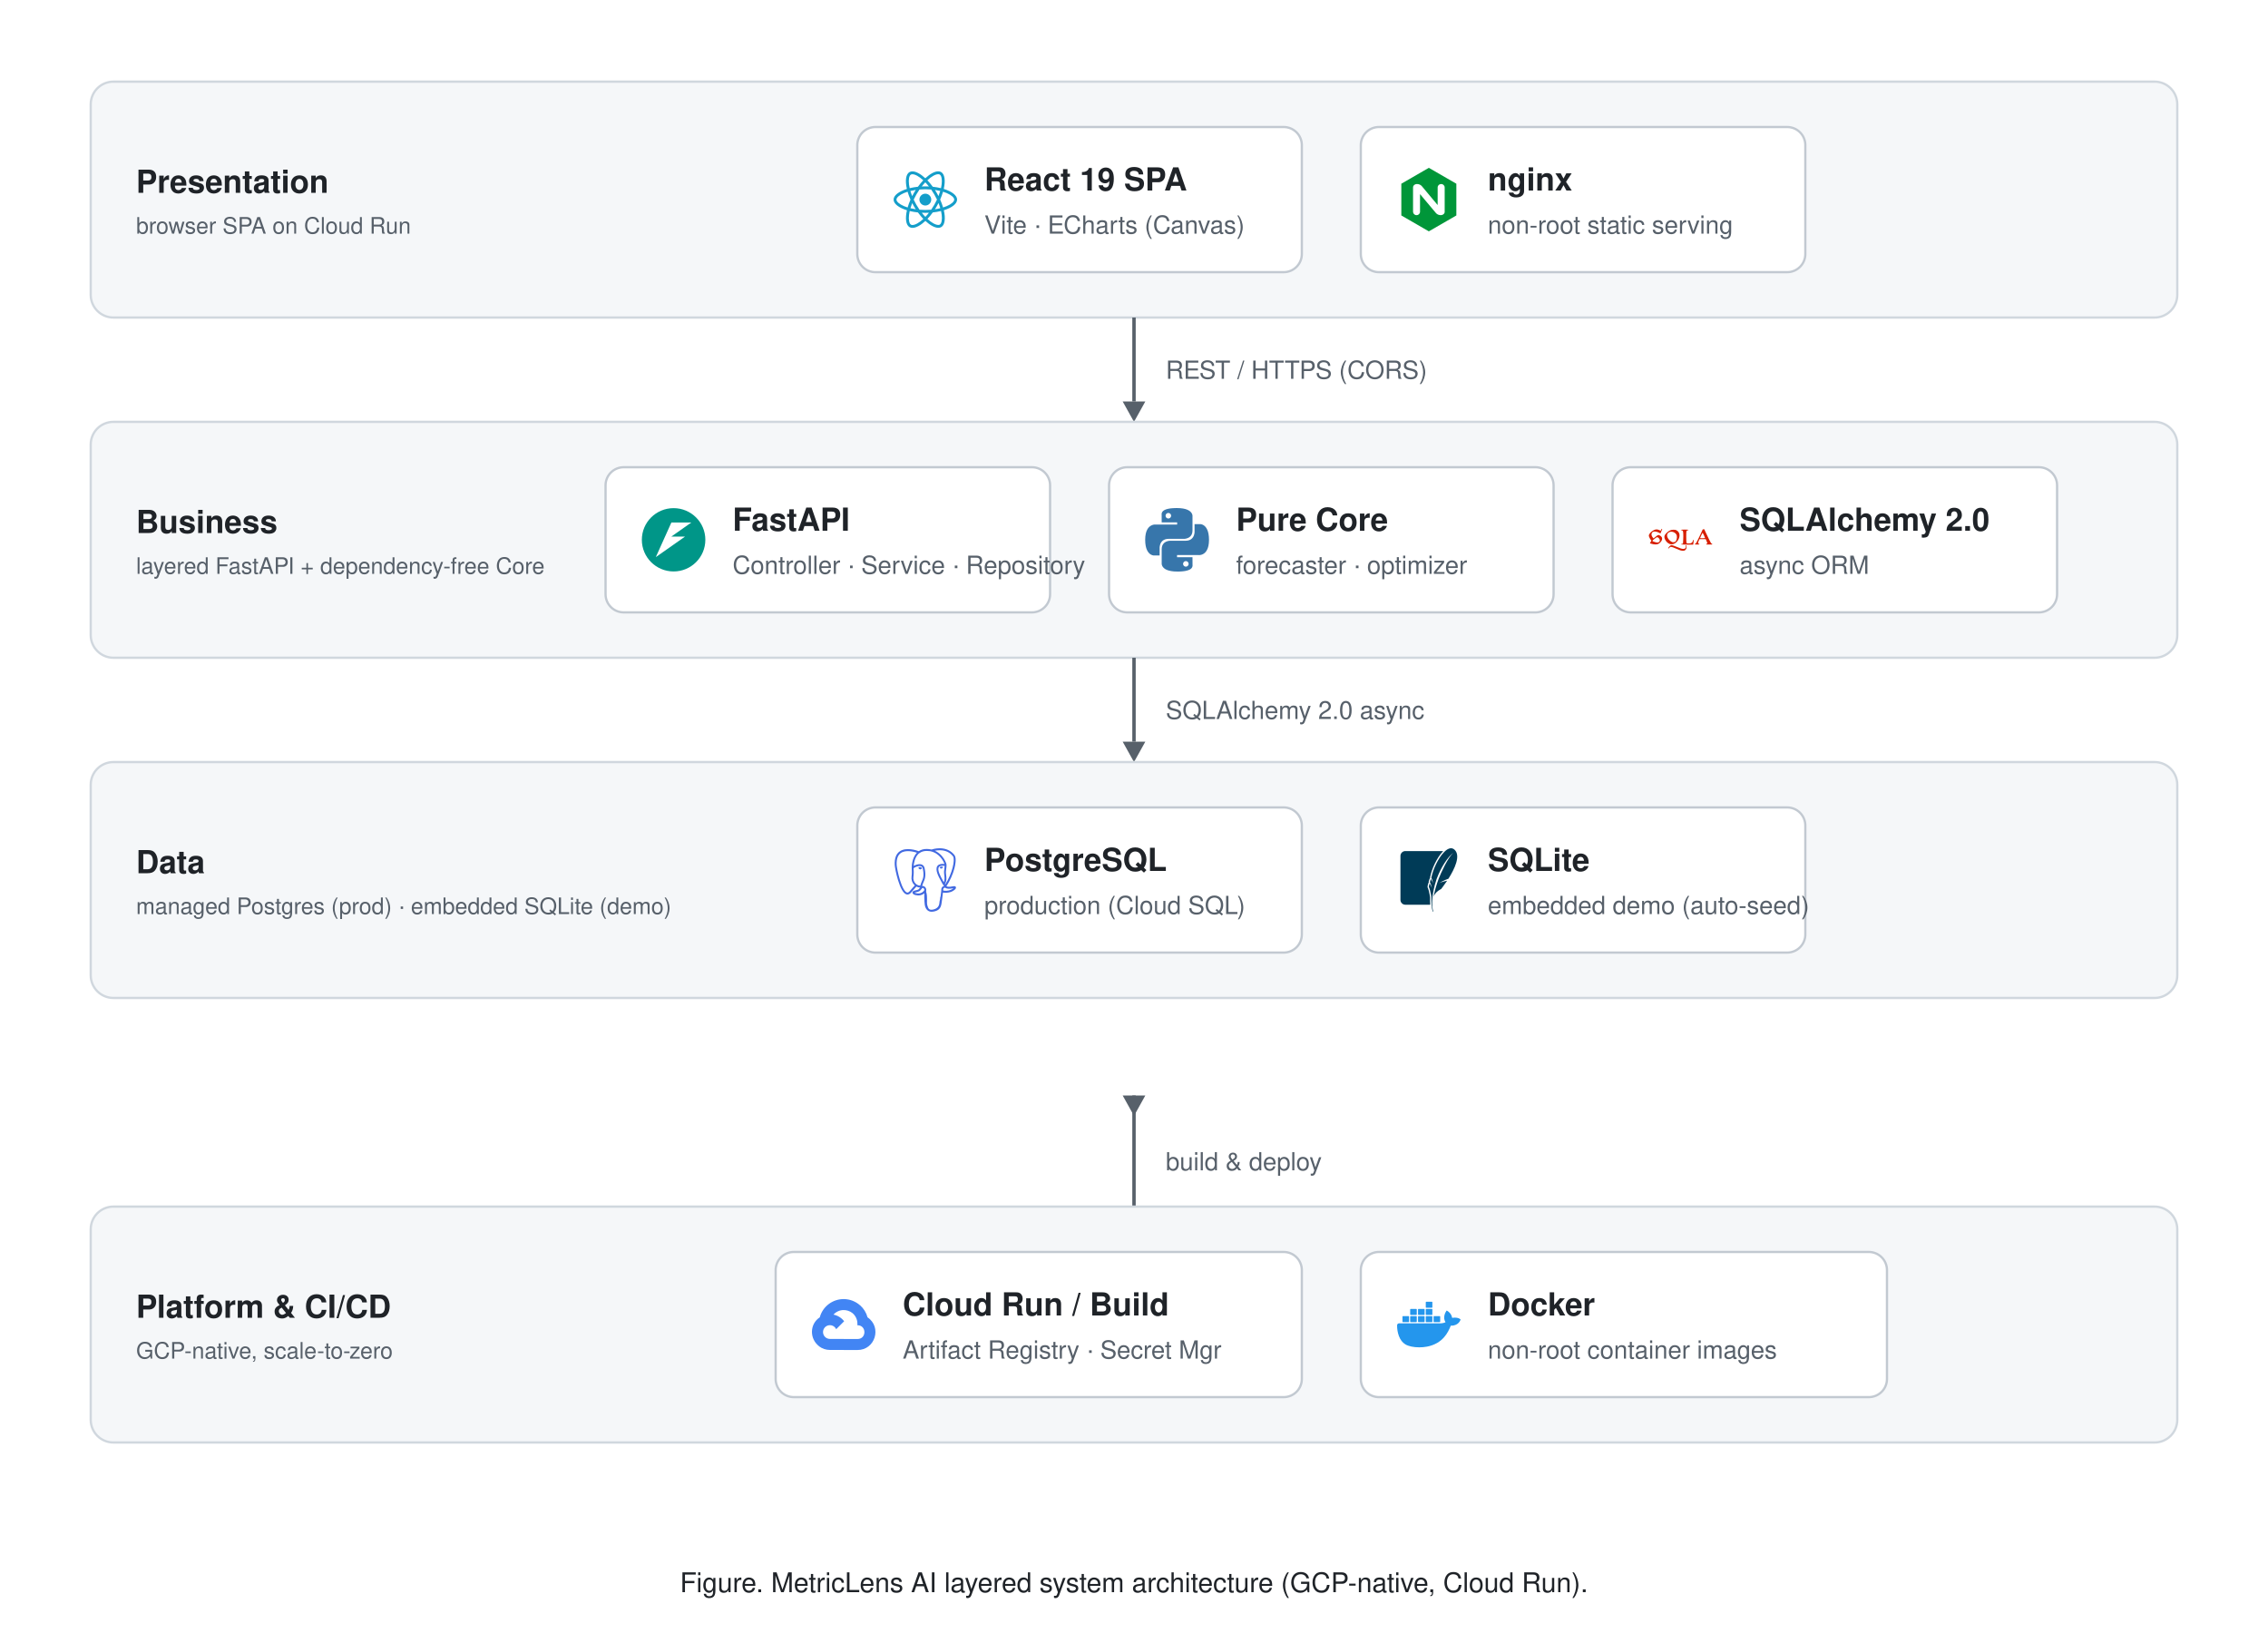
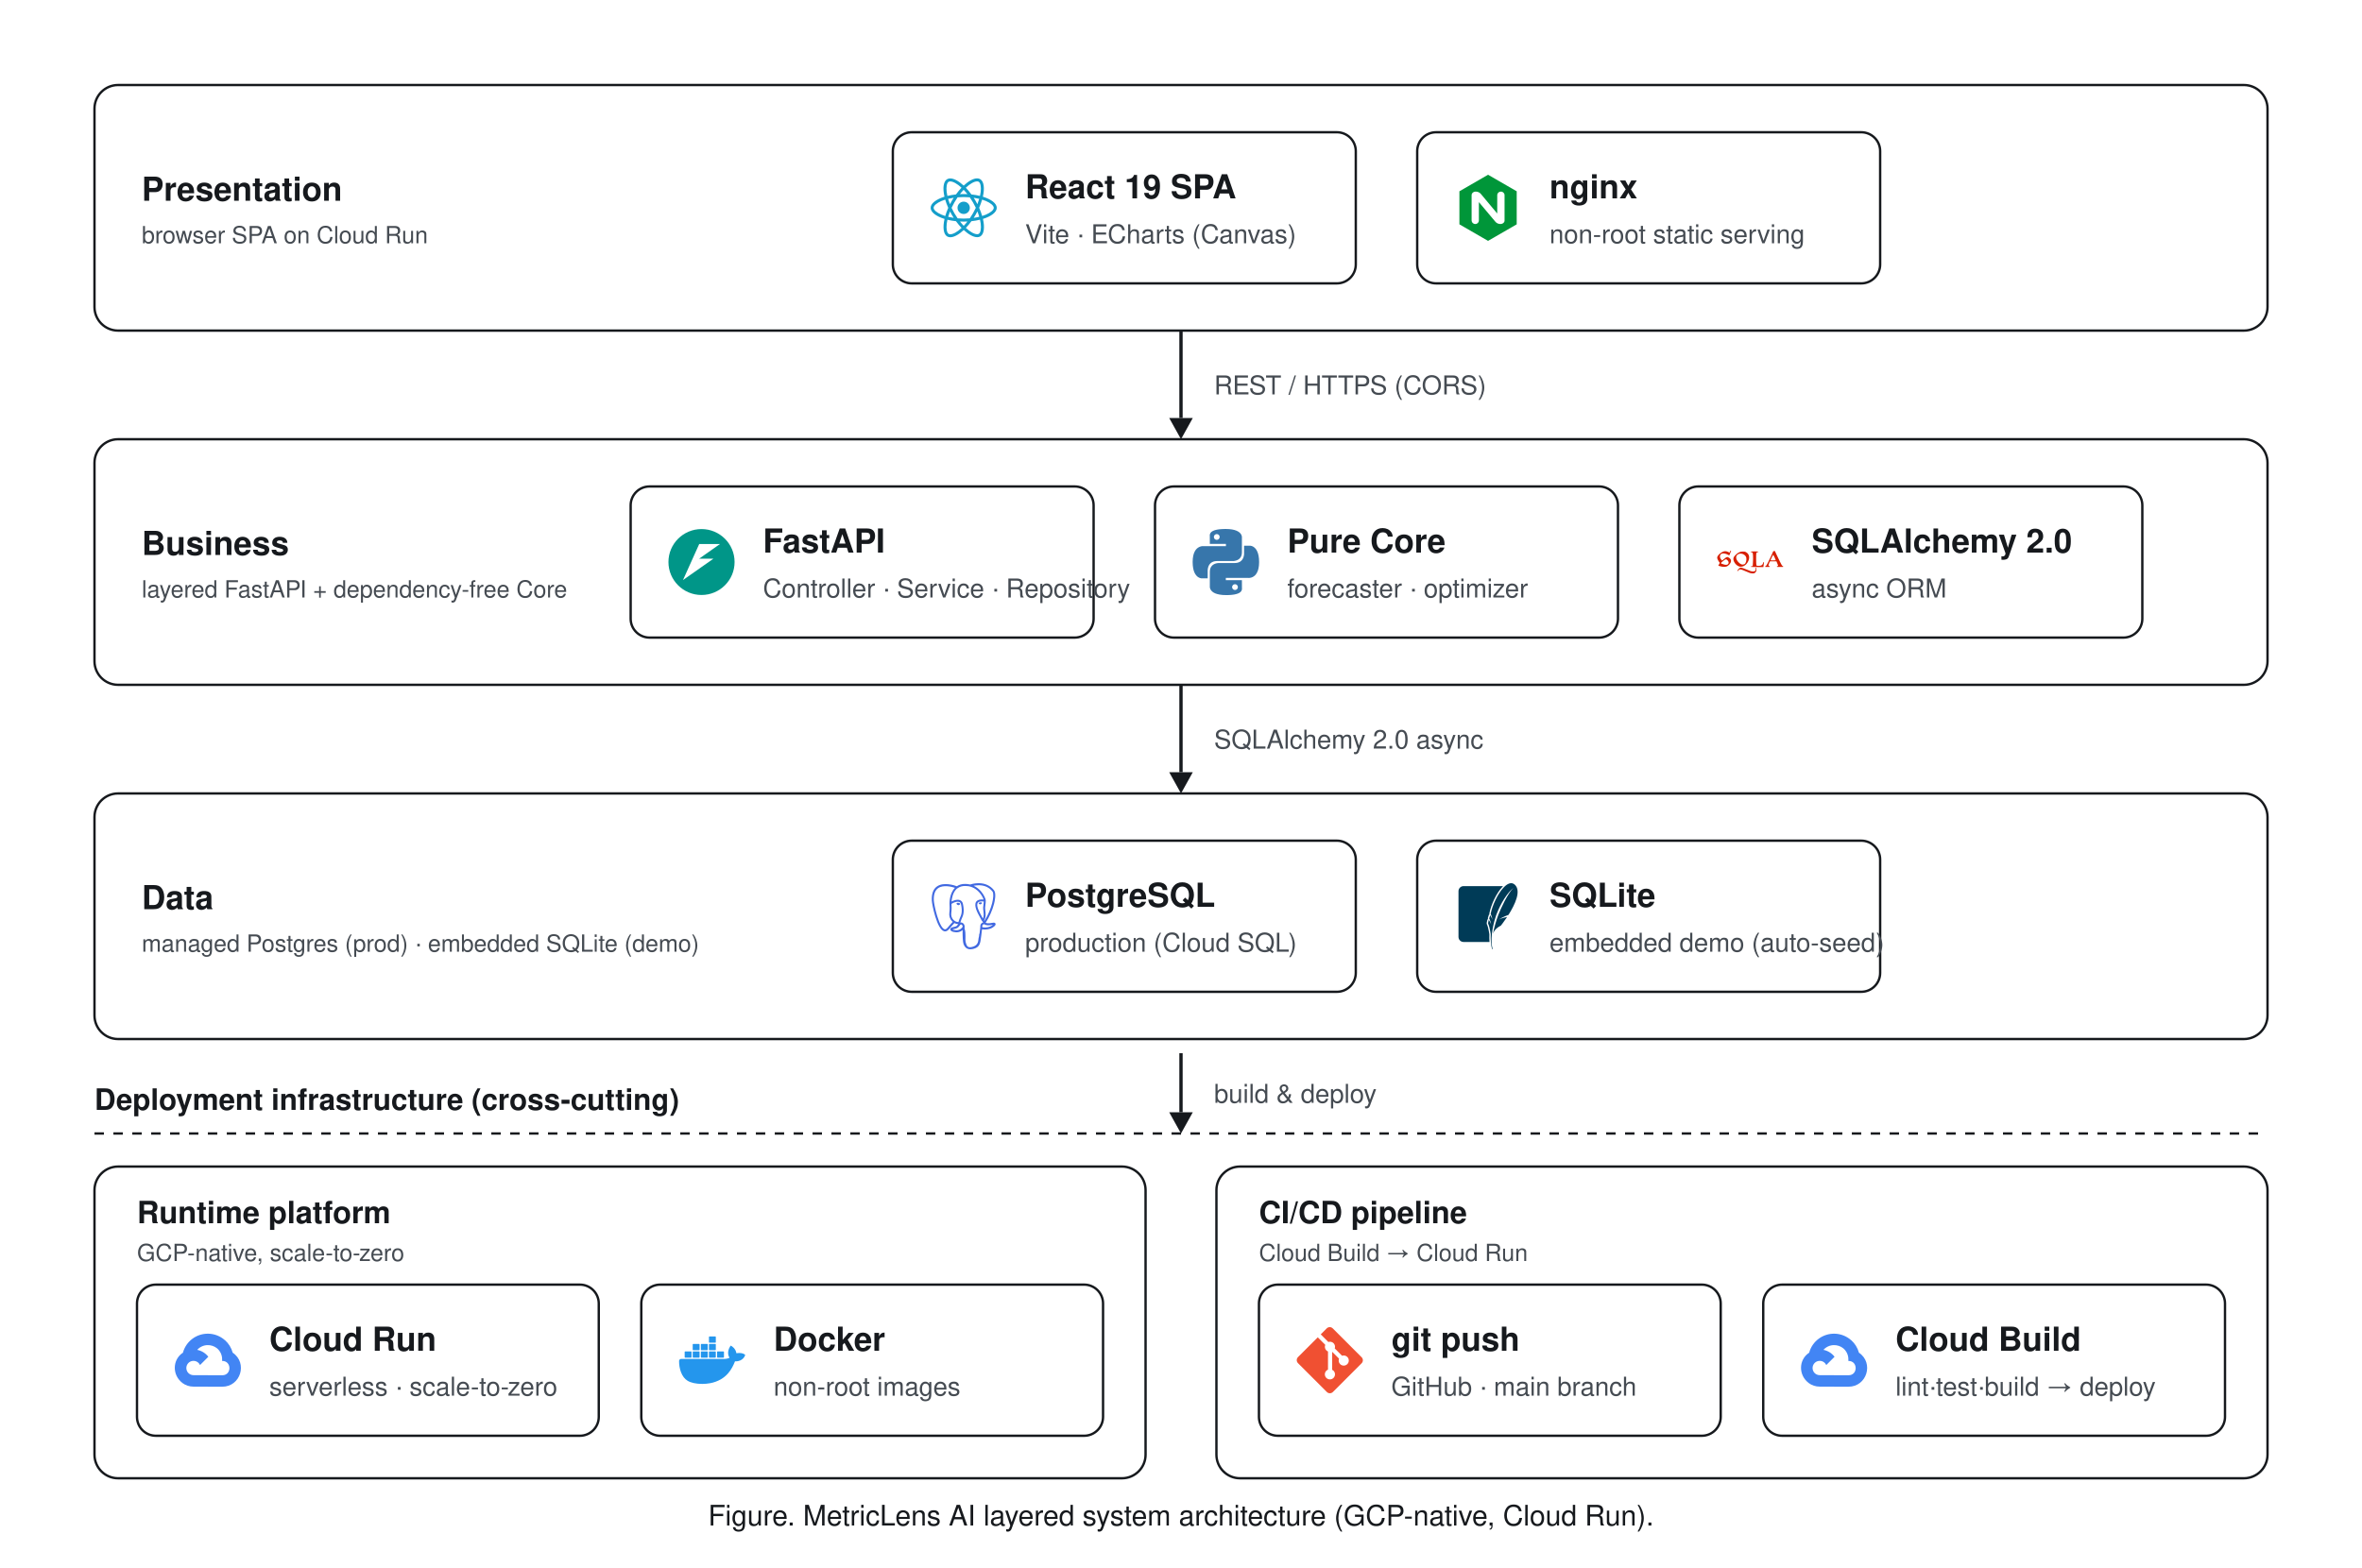
- <svg xmlns="http://www.w3.org/2000/svg" width="1000" height="720" viewBox="0 0 1000 720">
-   <rect width="1000" height="720" fill="#ffffff" />
-   <rect x="40" y="36" width="920" height="104" rx="10" fill="#f5f7f9" stroke="#d0d7de" />
-   <text x="60" y="85.0" font-size="14" fill="#1f2328" font-weight="bold" text-anchor="start" font-family="NanumGothic, Helvetica, Arial, sans-serif">Presentation</text>
-   <text x="60" y="103.0" font-size="10" fill="#57606a" font-weight="normal" text-anchor="start" font-family="NanumGothic, Helvetica, Arial, sans-serif">browser SPA on Cloud Run</text>
-   <rect x="378.0" y="56.0" width="196" height="64" rx="8" fill="#ffffff" stroke="#c2c9d1" />
+ <svg xmlns="http://www.w3.org/2000/svg" width="1000" height="664" viewBox="0 0 1000 664">
+   <rect width="1000" height="664" fill="#ffffff" />
+   <rect x="40" y="36" width="920" height="104" rx="10" fill="#ffffff" stroke="#16191d" />
+   <text x="60" y="85.0" font-size="14" fill="#16191d" font-weight="bold" text-anchor="start" font-family="NanumGothic, Helvetica, Arial, sans-serif">Presentation</text>
+   <text x="60" y="103.0" font-size="10" fill="#454b52" font-weight="normal" text-anchor="start" font-family="NanumGothic, Helvetica, Arial, sans-serif">browser SPA on Cloud Run</text>
+   <rect x="378.0" y="56.0" width="196" height="64" rx="8" fill="#ffffff" stroke="#16191d" />
  <g transform="translate(394.0,74.0) scale(1.166667)">
    <path d="M14.23 12.004a2.236 2.236 0 0 1-2.235 2.236 2.236 2.236 0 0 1-2.236-2.236 2.236 2.236 0 0 1 2.235-2.236 2.236 2.236 0 0 1 2.236 2.236zm2.648-10.69c-1.346 0-3.107.96-4.888 2.622-1.78-1.653-3.542-2.602-4.887-2.602-.41 0-.783.093-1.106.278-1.375.793-1.683 3.264-.973 6.365C1.98 8.917 0 10.42 0 12.004c0 1.59 1.99 3.097 5.043 4.03-.704 3.113-.39 5.588.988 6.38.32.187.69.275 1.102.275 1.345 0 3.107-.96 4.888-2.624 1.78 1.654 3.542 2.603 4.887 2.603.41 0 .783-.09 1.106-.275 1.374-.792 1.683-3.263.973-6.365C22.02 15.096 24 13.59 24 12.004c0-1.59-1.99-3.097-5.043-4.032.704-3.11.39-5.587-.988-6.38-.318-.184-.688-.277-1.092-.278zm-.005 1.09v.006c.225 0 .406.044.558.127.666.382.955 1.835.73 3.704-.054.46-.142.945-.25 1.44-.96-.236-2.006-.417-3.107-.534-.66-.905-1.345-1.727-2.035-2.447 1.592-1.48 3.087-2.292 4.105-2.295zm-9.77.02c1.012 0 2.514.808 4.11 2.28-.686.72-1.37 1.537-2.02 2.442-1.107.117-2.154.298-3.113.538-.112-.49-.195-.964-.254-1.42-.23-1.868.054-3.32.714-3.707.19-.09.4-.127.563-.132zm4.882 3.05c.455.468.91.992 1.36 1.564-.44-.02-.89-.034-1.345-.034-.46 0-.915.01-1.36.034.44-.572.895-1.096 1.345-1.565zM12 8.1c.74 0 1.477.034 2.202.093.406.582.802 1.203 1.183 1.86.372.64.71 1.29 1.018 1.946-.308.655-.646 1.31-1.013 1.95-.38.66-.773 1.288-1.18 1.87-.728.063-1.466.098-2.21.098-.74 0-1.477-.035-2.202-.093-.406-.582-.802-1.204-1.183-1.86-.372-.64-.71-1.29-1.018-1.946.303-.657.646-1.313 1.013-1.954.38-.66.773-1.286 1.18-1.868.728-.064 1.466-.098 2.21-.098zm-3.635.254c-.24.377-.48.763-.704 1.16-.225.39-.435.782-.635 1.174-.265-.656-.49-1.31-.676-1.947.64-.15 1.315-.283 2.015-.386zm7.26 0c.695.103 1.365.23 2.006.387-.18.632-.405 1.282-.66 1.933-.2-.39-.41-.783-.64-1.174-.225-.392-.465-.774-.705-1.146zm3.063.675c.484.15.944.317 1.375.498 1.732.74 2.852 1.708 2.852 2.476-.005.768-1.125 1.74-2.857 2.475-.42.18-.88.342-1.355.493-.28-.958-.646-1.956-1.1-2.98.45-1.017.81-2.01 1.085-2.964zm-13.395.004c.278.96.645 1.957 1.1 2.98-.45 1.017-.812 2.01-1.086 2.964-.484-.15-.944-.318-1.37-.5-1.732-.737-2.852-1.706-2.852-2.474 0-.768 1.12-1.742 2.852-2.476.42-.18.88-.342 1.356-.494zm11.678 4.28c.265.657.49 1.312.676 1.948-.64.157-1.316.29-2.016.39.24-.375.48-.762.705-1.158.225-.39.435-.788.636-1.18zm-9.945.02c.2.392.41.783.64 1.175.23.39.465.772.705 1.143-.695-.102-1.365-.23-2.006-.386.18-.63.406-1.282.66-1.933zM17.92 16.32c.112.493.2.968.254 1.423.23 1.868-.054 3.32-.714 3.708-.147.09-.338.128-.563.128-1.012 0-2.514-.807-4.11-2.28.686-.72 1.37-1.536 2.02-2.44 1.107-.118 2.154-.3 3.113-.54zm-11.83.01c.96.234 2.006.415 3.107.532.66.905 1.345 1.727 2.035 2.446-1.595 1.483-3.092 2.295-4.11 2.295-.22-.005-.406-.05-.553-.132-.666-.38-.955-1.834-.73-3.703.054-.46.142-.944.25-1.438zm4.56.64c.44.02.89.034 1.345.034.46 0 .915-.01 1.36-.034-.44.572-.895 1.095-1.345 1.565-.455-.47-.91-.993-1.36-1.565z" fill="#149ECA" />
  </g>
-   <text x="434.0" y="84.0" font-size="14" fill="#1f2328" font-weight="bold" text-anchor="start" font-family="NanumGothic, Helvetica, Arial, sans-serif">React 19 SPA</text>
-   <text x="434.0" y="103.0" font-size="11" fill="#57606a" font-weight="normal" text-anchor="start" font-family="NanumGothic, Helvetica, Arial, sans-serif">Vite · ECharts (Canvas)</text>
-   <rect x="600.0" y="56.0" width="196" height="64" rx="8" fill="#ffffff" stroke="#c2c9d1" />
+   <text x="434.0" y="84.0" font-size="14" fill="#16191d" font-weight="bold" text-anchor="start" font-family="NanumGothic, Helvetica, Arial, sans-serif">React 19 SPA</text>
+   <text x="434.0" y="103.0" font-size="11" fill="#454b52" font-weight="normal" text-anchor="start" font-family="NanumGothic, Helvetica, Arial, sans-serif">Vite · ECharts (Canvas)</text>
+   <rect x="600.0" y="56.0" width="196" height="64" rx="8" fill="#ffffff" stroke="#16191d" />
  <g transform="translate(616.0,74.0) scale(1.166667)">
    <path d="M12 0L1.605 6v12L12 24l10.395-6V6L12 0zm6 16.59c0 .705-.646 1.29-1.529 1.29-.631 0-1.351-.255-1.801-.81l-6-7.141v6.66c0 .721-.57 1.29-1.274 1.29H7.32c-.721 0-1.29-.6-1.29-1.29V7.41c0-.705.63-1.29 1.5-1.29.646 0 1.38.255 1.83.81l5.97 7.141V7.41c0-.721.6-1.29 1.29-1.29h.075c.72 0 1.29.6 1.29 1.29v9.18H18z" fill="#009639" />
  </g>
-   <text x="656.0" y="84.0" font-size="14" fill="#1f2328" font-weight="bold" text-anchor="start" font-family="NanumGothic, Helvetica, Arial, sans-serif">nginx</text>
-   <text x="656.0" y="103.0" font-size="11" fill="#57606a" font-weight="normal" text-anchor="start" font-family="NanumGothic, Helvetica, Arial, sans-serif">non-root static serving</text>
-   <line x1="500.0" y1="140" x2="500.0" y2="177" stroke="#57606a" stroke-width="1.5" />
-   <path d="M495.0,177 L505.0,177 L500.0,186 Z" fill="#57606a" />
-   <text x="514.0" y="167.0" font-size="11" fill="#57606a" font-weight="normal" text-anchor="start" font-family="NanumGothic, Helvetica, Arial, sans-serif">REST / HTTPS (CORS)</text>
-   <rect x="40" y="186" width="920" height="104" rx="10" fill="#f5f7f9" stroke="#d0d7de" />
-   <text x="60" y="235.0" font-size="14" fill="#1f2328" font-weight="bold" text-anchor="start" font-family="NanumGothic, Helvetica, Arial, sans-serif">Business</text>
-   <text x="60" y="253.0" font-size="10" fill="#57606a" font-weight="normal" text-anchor="start" font-family="NanumGothic, Helvetica, Arial, sans-serif">layered FastAPI + dependency-free Core</text>
-   <rect x="267.0" y="206.0" width="196" height="64" rx="8" fill="#ffffff" stroke="#c2c9d1" />
+   <text x="656.0" y="84.0" font-size="14" fill="#16191d" font-weight="bold" text-anchor="start" font-family="NanumGothic, Helvetica, Arial, sans-serif">nginx</text>
+   <text x="656.0" y="103.0" font-size="11" fill="#454b52" font-weight="normal" text-anchor="start" font-family="NanumGothic, Helvetica, Arial, sans-serif">non-root static serving</text>
+   <line x1="500.0" y1="140" x2="500.0" y2="177" stroke="#16191d" stroke-width="1.4" />
+   <path d="M495.0,177 L505.0,177 L500.0,186 Z" fill="#16191d" />
+   <text x="514.0" y="167.0" font-size="11" fill="#454b52" font-weight="normal" text-anchor="start" font-family="NanumGothic, Helvetica, Arial, sans-serif">REST / HTTPS (CORS)</text>
+   <rect x="40" y="186" width="920" height="104" rx="10" fill="#ffffff" stroke="#16191d" />
+   <text x="60" y="235.0" font-size="14" fill="#16191d" font-weight="bold" text-anchor="start" font-family="NanumGothic, Helvetica, Arial, sans-serif">Business</text>
+   <text x="60" y="253.0" font-size="10" fill="#454b52" font-weight="normal" text-anchor="start" font-family="NanumGothic, Helvetica, Arial, sans-serif">layered FastAPI + dependency-free Core</text>
+   <rect x="267.0" y="206.0" width="196" height="64" rx="8" fill="#ffffff" stroke="#16191d" />
  <g transform="translate(283.0,224.0) scale(1.166667)">
    <path d="M12 .039C5.373.038 0 5.393 0 11.999c-.001 6.607 5.372 11.963 12 11.963 6.628 0 12.001-5.356 12-11.963-0-6.606-5.373-11.96-12-11.96m-.829 5.415h7.55l-7.58 5.328h5.183L5.279 18.544q2.947-6.544 5.892-13.09" fill="#009688" />
  </g>
-   <text x="323.0" y="234.0" font-size="14" fill="#1f2328" font-weight="bold" text-anchor="start" font-family="NanumGothic, Helvetica, Arial, sans-serif">FastAPI</text>
-   <text x="323.0" y="253.0" font-size="11" fill="#57606a" font-weight="normal" text-anchor="start" font-family="NanumGothic, Helvetica, Arial, sans-serif">Controller · Service · Repository</text>
-   <rect x="489.0" y="206.0" width="196" height="64" rx="8" fill="#ffffff" stroke="#c2c9d1" />
+   <text x="323.0" y="234.0" font-size="14" fill="#16191d" font-weight="bold" text-anchor="start" font-family="NanumGothic, Helvetica, Arial, sans-serif">FastAPI</text>
+   <text x="323.0" y="253.0" font-size="11" fill="#454b52" font-weight="normal" text-anchor="start" font-family="NanumGothic, Helvetica, Arial, sans-serif">Controller · Service · Repository</text>
+   <rect x="489.0" y="206.0" width="196" height="64" rx="8" fill="#ffffff" stroke="#16191d" />
  <g transform="translate(505.0,224.0) scale(1.166667)">
    <path d="M14.25.18l.9.2.73.26.59.3.45.32.34.34.25.34.16.33.1.3.04.26.02.2-.01.13V8.5l-.05.63-.13.55-.21.46-.26.38-.3.31-.33.25-.35.19-.35.14-.33.1-.3.07-.26.04-.21.02H8.77l-.69.05-.59.14-.5.22-.41.27-.33.32-.27.35-.2.36-.15.37-.1.35-.07.32-.04.27-.02.21v3.06H3.17l-.21-.03-.28-.07-.32-.12-.35-.18-.36-.26-.36-.36-.35-.46-.32-.59-.28-.73-.21-.88-.14-1.05-.05-1.23.06-1.22.16-1.04.24-.87.32-.71.36-.57.4-.44.42-.33.42-.24.4-.16.36-.1.32-.05.24-.01h.16l.06.01h8.16v-.83H6.18l-.01-2.75-.02-.37.05-.34.11-.31.17-.28.25-.26.31-.23.38-.2.44-.18.51-.15.58-.12.64-.1.71-.06.77-.04.84-.02 1.27.05zm-6.3 1.98l-.23.33-.08.41.08.41.23.34.33.22.41.09.41-.09.33-.22.23-.34.08-.41-.08-.41-.23-.33-.33-.22-.41-.09-.41.09zm13.09 3.95l.28.06.32.12.35.18.36.27.36.35.35.47.32.59.28.73.21.88.14 1.04.05 1.23-.06 1.23-.16 1.04-.24.86-.32.71-.36.57-.4.45-.42.33-.42.24-.4.16-.36.09-.32.05-.24.02-.16-.01h-8.22v.82h5.84l.01 2.76.02.36-.05.34-.11.31-.17.29-.25.25-.31.24-.38.2-.44.17-.51.15-.58.13-.64.09-.71.07-.77.04-.84.01-1.27-.04-1.07-.14-.9-.2-.73-.25-.59-.3-.45-.33-.34-.34-.25-.34-.16-.33-.1-.3-.04-.25-.02-.2.01-.13v-5.34l.05-.64.13-.54.21-.46.26-.38.3-.32.33-.24.35-.2.35-.14.33-.1.3-.06.26-.04.21-.02.13-.01h5.84l.69-.05.59-.14.5-.21.41-.28.33-.32.27-.35.2-.36.15-.36.1-.35.07-.32.04-.28.02-.21V6.07h2.09l.14.01zm-6.47 14.25l-.23.33-.08.41.08.41.23.33.33.23.41.08.41-.08.33-.23.23-.33.08-.41-.08-.41-.23-.33-.33-.23-.41-.08-.41.08z" fill="#3776AB" />
  </g>
-   <text x="545.0" y="234.0" font-size="14" fill="#1f2328" font-weight="bold" text-anchor="start" font-family="NanumGothic, Helvetica, Arial, sans-serif">Pure Core</text>
-   <text x="545.0" y="253.0" font-size="11" fill="#57606a" font-weight="normal" text-anchor="start" font-family="NanumGothic, Helvetica, Arial, sans-serif">forecaster · optimizer</text>
-   <rect x="711.0" y="206.0" width="196" height="64" rx="8" fill="#ffffff" stroke="#c2c9d1" />
+   <text x="545.0" y="234.0" font-size="14" fill="#16191d" font-weight="bold" text-anchor="start" font-family="NanumGothic, Helvetica, Arial, sans-serif">Pure Core</text>
+   <text x="545.0" y="253.0" font-size="11" fill="#454b52" font-weight="normal" text-anchor="start" font-family="NanumGothic, Helvetica, Arial, sans-serif">forecaster · optimizer</text>
+   <rect x="711.0" y="206.0" width="196" height="64" rx="8" fill="#ffffff" stroke="#16191d" />
  <g transform="translate(727.0,224.0) scale(1.166667)">
    <path d="M11.8 15.955a44.068 44.068 0 0 1-1.673-.691c-1.736-.757-1.981-.772-2.499-.143-.119.146-.25.236-.287.2-.111-.111.219-.644.617-.993.325-.285.433-.325.791-.285.228.025.985.29 1.682.586 1.573.669 2.034.811 2.635.811.731 0 1.106-.512.876-1.192-.057-.171-.04-.228.074-.228.213 0 .322.797.168 1.255a1.617 1.617 0 0 1-.424.614c-.251.211-.41.257-.879.254a3.853 3.853 0 0 1-1.082-.188h.001Zm.301-2.225c0-.048.179-.134.401-.188l.401-.099.086-1.446c.094-1.599.025-3.172-.148-3.383-.063-.074-.253-.165-.427-.205-.705-.156-.236-.264 1.133-.264 1.368 0 1.803.099 1.152.264-.561.14-.564.148-.564 2.43 0 1.266.046 2.22.111 2.342.092.171.228.207.752.207 1.081 0 1.453-.255 1.747-1.203.088-.284.315-.233.236.054-.037.134-.097.54-.134.91l-.068.669H14.44c-1.286 0-2.339-.04-2.339-.088Zm5.312-.068c0-.086.083-.171.219-.236.183-.086.302-.265.734-1.11.686-1.337 1.767-3.634 1.87-3.978.079-.262.097-.276.392-.31.171-.02.313-.031.316-.025l.527 1.152c.284.628.856 1.824 1.271 2.654.695 1.397.772 1.523 1.005 1.636.142.069.253.174.253.237 0 .099-.122.111-1.175.111-1.056 0-1.175-.012-1.175-.114 0-.068.091-.142.236-.191.134-.043.236-.122.236-.182 0-.057-.139-.432-.31-.834l-.31-.731h-2.35l-.225.495c-.421.928-.43 1.147-.037 1.252.196.054.25.097.227.185-.025.103-.127.117-.867.117-.794.006-.837 0-.837-.128Zm-15.652.025a10.933 10.933 0 0 1-.808-.196l-.549-.154.282-.518.281-.518-.227-.281c-.322-.399-.737-1.272-.74-1.554-.003-.657.851-1.61 1.898-2.122.72-.353 1.291-.362 2.009-.026l.54.253.157-.224c.085-.123.156-.285.156-.356 0-.071.071-.134.157-.134.085 0 .156.023.156.048 0 .063-.629 1.651-.669 1.691-.017.016-.187-.063-.381-.177-.546-.321-1.232-.535-1.764-.549-1.238-.031-1.667 1.178-.794 2.236l.308.373.839-.68c.942-.76 1.05-.777 1.784-.27.825.569.839 1.434.042 2.339-.705.805-1.431 1.027-2.677.819Zm5.984-.165c-.646-.301-1.229-.876-1.565-1.547-.538-1.076-.373-1.765.646-2.695.856-.782 1.556-1.087 2.498-1.087.68 0 .825.037 1.266.307 1.044.646 1.303 1.878.675 3.221-.737 1.577-2.294 2.37-3.52 1.801Zm-3.872-.702c.409-.322.381-.917-.063-1.389-.558-.592-.731-.566-1.713.253-.976.814-.982.783.185 1.155.771.251 1.255.242 1.591-.019Zm6.034-.046c.484-.239.817-1.343.68-2.259-.17-1.13-1.698-1.901-2.819-1.423-1.153.493-1.17 1.804-.037 2.985.791.828 1.471 1.044 2.176.697Zm11.359-1.414c.04-.071-.845-2.003-.928-2.023-.06-.017-.976 1.872-.976 2.014 0 .072 1.861.08 1.904.009Z" fill="#D71F00" />
  </g>
-   <text x="767.0" y="234.0" font-size="14" fill="#1f2328" font-weight="bold" text-anchor="start" font-family="NanumGothic, Helvetica, Arial, sans-serif">SQLAlchemy 2.0</text>
-   <text x="767.0" y="253.0" font-size="11" fill="#57606a" font-weight="normal" text-anchor="start" font-family="NanumGothic, Helvetica, Arial, sans-serif">async ORM</text>
-   <line x1="500.0" y1="290" x2="500.0" y2="327" stroke="#57606a" stroke-width="1.5" />
-   <path d="M495.0,327 L505.0,327 L500.0,336 Z" fill="#57606a" />
-   <text x="514.0" y="317.0" font-size="11" fill="#57606a" font-weight="normal" text-anchor="start" font-family="NanumGothic, Helvetica, Arial, sans-serif">SQLAlchemy 2.0 async</text>
-   <rect x="40" y="336" width="920" height="104" rx="10" fill="#f5f7f9" stroke="#d0d7de" />
-   <text x="60" y="385.0" font-size="14" fill="#1f2328" font-weight="bold" text-anchor="start" font-family="NanumGothic, Helvetica, Arial, sans-serif">Data</text>
-   <text x="60" y="403.0" font-size="10" fill="#57606a" font-weight="normal" text-anchor="start" font-family="NanumGothic, Helvetica, Arial, sans-serif">managed Postgres (prod) · embedded SQLite (demo)</text>
-   <rect x="378.0" y="356.0" width="196" height="64" rx="8" fill="#ffffff" stroke="#c2c9d1" />
+   <text x="767.0" y="234.0" font-size="14" fill="#16191d" font-weight="bold" text-anchor="start" font-family="NanumGothic, Helvetica, Arial, sans-serif">SQLAlchemy 2.0</text>
+   <text x="767.0" y="253.0" font-size="11" fill="#454b52" font-weight="normal" text-anchor="start" font-family="NanumGothic, Helvetica, Arial, sans-serif">async ORM</text>
+   <line x1="500.0" y1="290" x2="500.0" y2="327" stroke="#16191d" stroke-width="1.4" />
+   <path d="M495.0,327 L505.0,327 L500.0,336 Z" fill="#16191d" />
+   <text x="514.0" y="317.0" font-size="11" fill="#454b52" font-weight="normal" text-anchor="start" font-family="NanumGothic, Helvetica, Arial, sans-serif">SQLAlchemy 2.0 async</text>
+   <rect x="40" y="336" width="920" height="104" rx="10" fill="#ffffff" stroke="#16191d" />
+   <text x="60" y="385.0" font-size="14" fill="#16191d" font-weight="bold" text-anchor="start" font-family="NanumGothic, Helvetica, Arial, sans-serif">Data</text>
+   <text x="60" y="403.0" font-size="10" fill="#454b52" font-weight="normal" text-anchor="start" font-family="NanumGothic, Helvetica, Arial, sans-serif">managed Postgres (prod) · embedded SQLite (demo)</text>
+   <rect x="378.0" y="356.0" width="196" height="64" rx="8" fill="#ffffff" stroke="#16191d" />
  <g transform="translate(394.0,374.0) scale(1.166667)">
    <path d="M23.559 14.723a.527.527 0 0 0-.056-.119c-.139-.263-.477-.342-1.007-.232-1.653.341-2.293.131-2.526-.019 1.342-2.048 2.445-4.522 3.041-6.83.271-1.051.798-3.524.122-4.732a1.564 1.564 0 0 0-.151-.235C21.693.909 19.801.025 17.51.001c-1.495-.016-2.771.346-3.116.479a9.449 9.449 0 0 0-.516-.082 8.044 8.044 0 0 0-1.311-.128c-1.182-.018-2.204.264-3.05.841-.857-.321-4.789-1.645-7.222.079C.936 2.153.309 3.873.43 6.304c.041.818.507 3.334 1.242 5.744.46 1.506.939 2.702 1.433 3.582.553.994 1.126 1.593 1.714 1.79.447.149 1.133.144 1.858-.728.801-.964 1.59-1.826 1.945-2.207.435.235.906.362 1.39.377a.057.057 0 0 0 0.0.004 11.031 11.031 0 0 0-.247.305c-.339.43-.409.52-1.5.744-.31.064-1.134.234-1.146.811-.003.122.033.231.092.327.227.423.922.61 1.015.633 1.335.334 2.504.092 3.371-.679-.017 2.231.077 4.417.345 5.087.221.553.762 1.905 2.469 1.904.251 0 .526-.029.83-.094 1.782-.382 2.556-1.17 2.855-2.906.15-.871.402-2.875.539-4.101.017-.07.036-.121.057-.136.001-.001.07-.047.427.031a.367.367 0 0 0 .044.007l.254.022.015.001c.847.038 1.911-.143 2.531-.431.644-.299 1.806-1.032 1.595-1.67zM2.371 11.877c-.744-2.436-1.178-4.885-1.212-5.572-.109-2.171.417-3.683 1.562-4.493 1.837-1.299 4.84-.541 6.108-.13-.003.003-.007.006-.01.009-2.024 2.044-1.976 5.536-1.971 5.75-0.0.082.007.199.016.359.035.587.1 1.68-.073 2.918-.161 1.15.194 2.276.973 3.089.081.084.165.163.252.237-.347.371-1.1 1.193-1.903 2.158-.568.682-.96.552-1.089.509-.392-.131-.813-.587-1.238-1.322-.48-.839-.964-2.032-1.415-3.513zm6.007 5.087c-.171-.043-.327-.113-.432-.177.089-.039.237-.09.483-.141 1.283-.264 1.482-.451 1.914-1.0.099-.126.212-.269.367-.443a.355.355 0 0 0 .074-.13c.171-.151.272-.11.437-.042.156.065.308.26.369.475.029.102.062.294-.045.444-.904 1.266-2.222 1.249-3.168 1.013zm2.094-3.988-.052.141c-.133.357-.257.688-.333 1.003-.667-.002-1.317-.287-1.81-.802-.628-.655-.913-1.566-.782-2.5.183-1.308.115-2.447.079-3.059-.005-.086-.009-.161-.012-.22.296-.262 1.666-.996 2.643-.772.446.102.718.406.831.928.585 2.704.077 3.831-.33 4.736-.084.187-.163.363-.231.545zm7.364 4.572c-.017.177-.036.376-.062.596l-.146.438a.355.355 0 0 0-.018.108c-.006.475-.054.649-.115.869-.063.229-.135.489-.179 1.058-.11 1.414-.878 2.227-2.417 2.557-1.516.325-1.784-.497-2.021-1.222a6.582 6.582 0 0 0-.077-.227c-.215-.586-.191-1.412-.157-2.555.017-.561-.025-1.901-.33-2.646.004-.293.011-.591.019-.892a.353.353 0 0 0-.015-.113 1.493 1.493 0 0 0-.044-.208c-.123-.428-.421-.787-.78-.935-.142-.059-.404-.167-.718-.087.067-.276.183-.588.309-.925l.053-.142c.059-.16.134-.326.213-.501.426-.948 1.011-2.245.377-5.177-.237-1.098-1.03-1.634-2.232-1.51-.721.075-1.38.365-1.709.532a5.672 5.672 0 0 0-.196.104c.092-1.106.439-3.174 1.736-4.482a4.031 4.031 0 0 1 .303-.276.353.353 0 0 0 .145-.064c.752-.571 1.694-.851 2.802-.833.409.007.802.034 1.174.081 1.939.354 3.244 1.447 4.036 2.383.814.962 1.255 1.931 1.431 2.454-1.323-.135-2.223.127-2.68.779-.993 1.419.543 4.173 1.281 5.496.135.243.252.452.289.541.24.583.551.971.779 1.255.07.087.137.171.189.245-.401.116-1.121.383-1.055 1.717-.012.156-.042.447-.083.815-.046.208-.07.46-.099.766zm.89-1.621c-.041-.832.269-.918.597-1.01a2.857 2.857 0 0 0 .135-.041 1.202 1.202 0 0 0 .134.103c.57.377 1.582.421 3.007.134-.202.177-.519.399-.953.601-.41.19-1.096.333-1.747.364-.72.034-1.086-.081-1.172-.151zm.57-9.271c-.006.351-.054.669-.105 1.002-.055.358-.112.727-.126 1.176-.014.437.04.891.093 1.33.107.887.216 1.8-.207 2.701a3.527 3.527 0 0 1-.188-.386c-.053-.128-.167-.333-.325-.616-.616-1.104-2.057-3.69-1.319-4.745.38-.543 1.341-.566 2.178-.463zm.228 7.014a12.376 12.376 0 0 0-.085-.107l-.035-.044c.726-1.2.584-2.386.458-3.438-.052-.432-.101-.84-.088-1.223.013-.406.067-.754.118-1.091.064-.415.129-.844.111-1.351.013-.053.019-.116.012-.19-.046-.485-.6-1.938-1.729-3.253-.608-.707-1.49-1.497-2.689-2.039.525-.107 1.233-.203 2.024-.186 2.051.046 3.675.814 4.824 2.282a.908.908 0 0 1 .067.1c.723 1.356-.276 6.275-2.987 10.54zm-8.817-6.116c-.025.179-.309.422-.621.422a.582.582 0 0 1-.081-.006c-.187-.026-.377-.144-.506-.316-.046-.06-.12-.178-.105-.284.005-.04.026-.099.092-.149.118-.089.352-.123.61-.087.316.044.643.194.611.419zm7.931-.411c.011.079-.049.201-.153.31-.068.072-.212.196-.408.223a.546.546 0 0 1-.075.005c-.293 0-.541-.234-.561-.372-.024-.176.264-.311.561-.352.297-.041.611.009.636.185z" fill="#4169E1" />
  </g>
-   <text x="434.0" y="384.0" font-size="14" fill="#1f2328" font-weight="bold" text-anchor="start" font-family="NanumGothic, Helvetica, Arial, sans-serif">PostgreSQL</text>
-   <text x="434.0" y="403.0" font-size="11" fill="#57606a" font-weight="normal" text-anchor="start" font-family="NanumGothic, Helvetica, Arial, sans-serif">production (Cloud SQL)</text>
-   <rect x="600.0" y="356.0" width="196" height="64" rx="8" fill="#ffffff" stroke="#c2c9d1" />
+   <text x="434.0" y="384.0" font-size="14" fill="#16191d" font-weight="bold" text-anchor="start" font-family="NanumGothic, Helvetica, Arial, sans-serif">PostgreSQL</text>
+   <text x="434.0" y="403.0" font-size="11" fill="#454b52" font-weight="normal" text-anchor="start" font-family="NanumGothic, Helvetica, Arial, sans-serif">production (Cloud SQL)</text>
+   <rect x="600.0" y="356.0" width="196" height="64" rx="8" fill="#ffffff" stroke="#16191d" />
  <g transform="translate(616.0,374.0) scale(1.166667)">
    <path d="M21.678.521c-1.032-.92-2.28-.55-3.513.544a8.71 8.71 0 0 0-.547.535c-2.109 2.237-4.066 6.38-4.674 9.544.237.48.422 1.093.544 1.561a13.044 13.044 0 0 1 .164.703s-.019-.071-.096-.296l-.05-.146a1.689 1.689 0 0 0-.033-.08c-.138-.32-.518-.995-.686-1.289-.143.423-.27.818-.376 1.176.484.884.778 2.4.778 2.4s-.025-.099-.147-.442c-.107-.303-.644-1.244-.772-1.464-.217.804-.304 1.346-.226 1.478.152.256.296.698.422 1.186.286 1.1.485 2.44.485 2.44l.017.224a22.41 22.41 0 0 0 .056 2.748c.095 1.146.273 2.13.5 2.657l.155-.084c-.334-1.038-.47-2.399-.41-3.967.09-2.398.642-5.29 1.661-8.304 1.723-4.55 4.113-8.201 6.3-9.945-1.993 1.8-4.692 7.63-5.5 9.788-.904 2.416-1.545 4.684-1.931 6.857.666-2.037 2.821-2.912 2.821-2.912s1.057-1.304 2.292-3.166c-.74.169-1.955.458-2.362.629-.6.251-.762.337-.762.337s1.945-1.184 3.613-1.72C21.695 7.9 24.195 2.767 21.678.521m-18.573.543A1.842 1.842 0 0 0 1.27 2.9v16.608a1.84 1.84 0 0 0 1.835 1.834h9.418a22.953 22.953 0 0 1-.052-2.707c-.006-.062-.011-.141-.016-.2a27.01 27.01 0 0 0-.473-2.378c-.121-.47-.275-.898-.369-1.057-.116-.197-.098-.31-.097-.432 0-.12.015-.245.037-.386a9.98 9.98 0 0 1 .234-1.045l.217-.028c-.017-.035-.014-.065-.031-.097l-.041-.381a32.8 32.8 0 0 1 .382-1.194l.2-.019c-.008-.016-.01-.038-.018-.053l-.043-.316c.63-3.28 2.587-7.443 4.8-9.791.066-.069.133-.128.198-.194Z" fill="#003B57" />
  </g>
-   <text x="656.0" y="384.0" font-size="14" fill="#1f2328" font-weight="bold" text-anchor="start" font-family="NanumGothic, Helvetica, Arial, sans-serif">SQLite</text>
-   <text x="656.0" y="403.0" font-size="11" fill="#57606a" font-weight="normal" text-anchor="start" font-family="NanumGothic, Helvetica, Arial, sans-serif">embedded demo (auto-seed)</text>
-   <line x1="500.0" y1="532" x2="500.0" y2="483" stroke="#57606a" stroke-width="1.5" />
-   <path d="M495.0,483 L505.0,483 L500.0,492 Z" fill="#57606a" />
-   <text x="514.0" y="516.0" font-size="11" fill="#57606a" font-weight="normal" text-anchor="start" font-family="NanumGothic, Helvetica, Arial, sans-serif">build &amp; deploy</text>
-   <rect x="40" y="532" width="920" height="104" rx="10" fill="#f5f7f9" stroke="#d0d7de" />
-   <text x="60" y="581.0" font-size="14" fill="#1f2328" font-weight="bold" text-anchor="start" font-family="NanumGothic, Helvetica, Arial, sans-serif">Platform &amp; CI/CD</text>
-   <text x="60" y="599.0" font-size="10" fill="#57606a" font-weight="normal" text-anchor="start" font-family="NanumGothic, Helvetica, Arial, sans-serif">GCP-native, scale-to-zero</text>
-   <rect x="342.0" y="552.0" width="232" height="64" rx="8" fill="#ffffff" stroke="#c2c9d1" />
-   <g transform="translate(358.0,570.0) scale(1.166667)">
+   <text x="656.0" y="384.0" font-size="14" fill="#16191d" font-weight="bold" text-anchor="start" font-family="NanumGothic, Helvetica, Arial, sans-serif">SQLite</text>
+   <text x="656.0" y="403.0" font-size="11" fill="#454b52" font-weight="normal" text-anchor="start" font-family="NanumGothic, Helvetica, Arial, sans-serif">embedded demo (auto-seed)</text>
+   <text x="40" y="470" font-size="12.5" fill="#16191d" font-weight="bold" text-anchor="start" font-family="NanumGothic, Helvetica, Arial, sans-serif">Deployment infrastructure (cross-cutting)</text>
+   <line x1="40" y1="480" x2="960" y2="480" stroke="#16191d" stroke-width="1" stroke-dasharray="4 4" />
+   <line x1="500.0" y1="446" x2="500.0" y2="471" stroke="#16191d" stroke-width="1.4" />
+   <path d="M495.0,471 L505.0,471 L500.0,480 Z" fill="#16191d" />
+   <text x="514.0" y="467.0" font-size="11" fill="#454b52" font-weight="normal" text-anchor="start" font-family="NanumGothic, Helvetica, Arial, sans-serif">build &amp; deploy</text>
+   <rect x="40" y="494" width="445" height="132" rx="10" fill="#ffffff" stroke="#16191d" />
+   <text x="58" y="518" font-size="13" fill="#16191d" font-weight="bold" text-anchor="start" font-family="NanumGothic, Helvetica, Arial, sans-serif">Runtime platform</text>
+   <text x="58" y="534" font-size="10" fill="#454b52" font-weight="normal" text-anchor="start" font-family="NanumGothic, Helvetica, Arial, sans-serif">GCP-native, scale-to-zero</text>
+   <rect x="58.0" y="544" width="195.5" height="64" rx="8" fill="#ffffff" stroke="#16191d" />
+   <g transform="translate(74.0,562.0) scale(1.166667)">
    <path d="M12.19 2.38a9.344 9.344 0 0 0-9.234 6.893c.053-.02-.055.013 0 0-3.875 2.551-3.922 8.11-.247 10.941l.006-.007-.007.03a6.717 6.717 0 0 0 4.077 1.356h5.173l.03.03h5.192c6.687.053 9.376-8.605 3.835-12.35a9.365 9.365 0 0 0-2.821-4.552l-.043.043.006-.05A9.344 9.344 0 0 0 12.19 2.38zm-.358 4.146c1.244-.04 2.518.368 3.486 1.15a5.186 5.186 0 0 1 1.862 4.078v.518c3.53-.07 3.53 5.262 0 5.193h-5.193l-.008.009v-.04H6.785a2.59 2.59 0 0 1-1.067-.23h.001a2.597 2.597 0 1 1 3.437-3.437l3.013-3.012A6.747 6.747 0 0 0 8.11 8.24c.018-.01.04-.026.054-.023a5.186 5.186 0 0 1 3.67-1.69z" fill="#4285F4" />
  </g>
-   <text x="398.0" y="580.0" font-size="14" fill="#1f2328" font-weight="bold" text-anchor="start" font-family="NanumGothic, Helvetica, Arial, sans-serif">Cloud Run / Build</text>
-   <text x="398.0" y="599.0" font-size="11" fill="#57606a" font-weight="normal" text-anchor="start" font-family="NanumGothic, Helvetica, Arial, sans-serif">Artifact Registry · Secret Mgr</text>
-   <rect x="600.0" y="552.0" width="232" height="64" rx="8" fill="#ffffff" stroke="#c2c9d1" />
-   <g transform="translate(616.0,570.0) scale(1.166667)">
+   <text x="114.0" y="572.0" font-size="14" fill="#16191d" font-weight="bold" text-anchor="start" font-family="NanumGothic, Helvetica, Arial, sans-serif">Cloud Run</text>
+   <text x="114.0" y="591.0" font-size="11" fill="#454b52" font-weight="normal" text-anchor="start" font-family="NanumGothic, Helvetica, Arial, sans-serif">serverless · scale-to-zero</text>
+   <rect x="271.5" y="544" width="195.5" height="64" rx="8" fill="#ffffff" stroke="#16191d" />
+   <g transform="translate(287.5,562.0) scale(1.166667)">
    <path d="M13.983 11.078h2.119a.186.186 0 00.186-.185V9.006a.186.186 0 00-.186-.186h-2.119a.185.185 0 00-.185.185v1.888c0 .102.083.185.185.185m-2.954-5.43h2.118a.186.186 0 00.186-.186V3.574a.186.186 0 00-.186-.185h-2.118a.185.185 0 00-.185.185v1.888c0 .102.082.185.185.185m0 2.716h2.118a.187.187 0 00.186-.186V6.29a.186.186 0 00-.186-.185h-2.118a.185.185 0 00-.185.185v1.887c0 .102.082.185.185.186m-2.93 0h2.12a.186.186 0 00.184-.186V6.29a.185.185 0 00-.185-.185H8.1a.185.185 0 00-.185.185v1.887c0 .102.083.185.185.186m-2.964 0h2.119a.186.186 0 00.185-.186V6.29a.185.185 0 00-.185-.185H5.136a.186.186 0 00-.186.185v1.887c0 .102.084.185.186.186m5.893 2.715h2.118a.186.186 0 00.186-.185V9.006a.186.186 0 00-.186-.186h-2.118a.185.185 0 00-.185.185v1.888c0 .102.082.185.185.185m-2.93 0h2.12a.185.185 0 00.184-.185V9.006a.185.185 0 00-.184-.186h-2.12a.185.185 0 00-.184.185v1.888c0 .102.083.185.185.185m-2.964 0h2.119a.185.185 0 00.185-.185V9.006a.185.185 0 00-.184-.186h-2.12a.186.186 0 00-.186.186v1.887c0 .102.084.185.186.185m-2.92 0h2.12a.185.185 0 00.184-.185V9.006a.185.185 0 00-.184-.186h-2.12a.185.185 0 00-.184.185v1.888c0 .102.082.185.185.185M23.763 9.89c-.065-.051-.672-.51-1.954-.51-.338.001-.676.03-1.01.087-.248-1.7-1.653-2.53-1.716-2.566l-.344-.199-.226.327c-.284.438-.49.922-.612 1.43-.23.97-.09 1.882.403 2.661-.595.332-1.55.413-1.744.42H.751a.751.751 0 00-.75.748 11.376 11.376 0 00.692 4.062c.545 1.428 1.355 2.48 2.41 3.124 1.18.723 3.1 1.137 5.275 1.137.983.003 1.963-.086 2.93-.266a12.248 12.248 0 003.823-1.389c.98-.567 1.86-1.288 2.61-2.136 1.252-1.418 1.998-2.997 2.553-4.4h.221c1.372 0 2.215-.549 2.68-1.009.309-.293.55-.65.707-1.046l.098-.288Z" fill="#2496ED" />
  </g>
-   <text x="656.0" y="580.0" font-size="14" fill="#1f2328" font-weight="bold" text-anchor="start" font-family="NanumGothic, Helvetica, Arial, sans-serif">Docker</text>
-   <text x="656.0" y="599.0" font-size="11" fill="#57606a" font-weight="normal" text-anchor="start" font-family="NanumGothic, Helvetica, Arial, sans-serif">non-root container images</text>
-   <text x="500.0" y="702" font-size="12" fill="#1f2328" font-weight="normal" text-anchor="middle" font-family="NanumGothic, Helvetica, Arial, sans-serif">Figure. MetricLens AI layered system architecture (GCP-native, Cloud Run).</text>
+   <text x="327.5" y="572.0" font-size="14" fill="#16191d" font-weight="bold" text-anchor="start" font-family="NanumGothic, Helvetica, Arial, sans-serif">Docker</text>
+   <text x="327.5" y="591.0" font-size="11" fill="#454b52" font-weight="normal" text-anchor="start" font-family="NanumGothic, Helvetica, Arial, sans-serif">non-root images</text>
+   <rect x="515" y="494" width="445" height="132" rx="10" fill="#ffffff" stroke="#16191d" />
+   <text x="533" y="518" font-size="13" fill="#16191d" font-weight="bold" text-anchor="start" font-family="NanumGothic, Helvetica, Arial, sans-serif">CI/CD pipeline</text>
+   <text x="533" y="534" font-size="10" fill="#454b52" font-weight="normal" text-anchor="start" font-family="NanumGothic, Helvetica, Arial, sans-serif">Cloud Build → Cloud Run</text>
+   <rect x="533.0" y="544" width="195.5" height="64" rx="8" fill="#ffffff" stroke="#16191d" />
+   <g transform="translate(549.0,562.0) scale(1.166667)">
+     <path d="M23.546 10.93L13.067.452c-.604-.603-1.582-.603-2.188 0L8.708 2.627l2.76 2.76c.645-.215 1.379-.07 1.889.441.516.515.658 1.258.438 1.9l2.658 2.66c.645-.223 1.387-.078 1.9.435.721.72.721 1.884 0 2.604-.719.719-1.881.719-2.6 0-.539-.541-.674-1.337-.404-1.996L12.86 8.955v6.525c.176.086.342.203.488.348.713.721.713 1.883 0 2.6-.719.721-1.889.721-2.609 0-.719-.719-.719-1.879 0-2.598.182-.18.387-.316.605-.406V8.835c-.217-.091-.424-.222-.6-.401-.545-.545-.676-1.342-.396-2.009L7.636 3.7.45 10.881c-.6.605-.6 1.584 0 2.189l10.48 10.477c.604.604 1.582.604 2.186 0l10.43-10.43c.605-.603.605-1.582 0-2.187" fill="#F05032" />
+   </g>
+   <text x="589.0" y="572.0" font-size="14" fill="#16191d" font-weight="bold" text-anchor="start" font-family="NanumGothic, Helvetica, Arial, sans-serif">git push</text>
+   <text x="589.0" y="591.0" font-size="11" fill="#454b52" font-weight="normal" text-anchor="start" font-family="NanumGothic, Helvetica, Arial, sans-serif">GitHub · main branch</text>
+   <rect x="746.5" y="544" width="195.5" height="64" rx="8" fill="#ffffff" stroke="#16191d" />
+   <g transform="translate(762.5,562.0) scale(1.166667)">
+     <path d="M12.19 2.38a9.344 9.344 0 0 0-9.234 6.893c.053-.02-.055.013 0 0-3.875 2.551-3.922 8.11-.247 10.941l.006-.007-.007.03a6.717 6.717 0 0 0 4.077 1.356h5.173l.03.03h5.192c6.687.053 9.376-8.605 3.835-12.35a9.365 9.365 0 0 0-2.821-4.552l-.043.043.006-.05A9.344 9.344 0 0 0 12.19 2.38zm-.358 4.146c1.244-.04 2.518.368 3.486 1.15a5.186 5.186 0 0 1 1.862 4.078v.518c3.53-.07 3.53 5.262 0 5.193h-5.193l-.008.009v-.04H6.785a2.59 2.59 0 0 1-1.067-.23h.001a2.597 2.597 0 1 1 3.437-3.437l3.013-3.012A6.747 6.747 0 0 0 8.11 8.24c.018-.01.04-.026.054-.023a5.186 5.186 0 0 1 3.67-1.69z" fill="#4285F4" />
+   </g>
+   <text x="802.5" y="572.0" font-size="14" fill="#16191d" font-weight="bold" text-anchor="start" font-family="NanumGothic, Helvetica, Arial, sans-serif">Cloud Build</text>
+   <text x="802.5" y="591.0" font-size="11" fill="#454b52" font-weight="normal" text-anchor="start" font-family="NanumGothic, Helvetica, Arial, sans-serif">lint·test·build → deploy</text>
+   <text x="500.0" y="646" font-size="12" fill="#16191d" font-weight="normal" text-anchor="middle" font-family="NanumGothic, Helvetica, Arial, sans-serif">Figure. MetricLens AI layered system architecture (GCP-native, Cloud Run).</text>
</svg>
